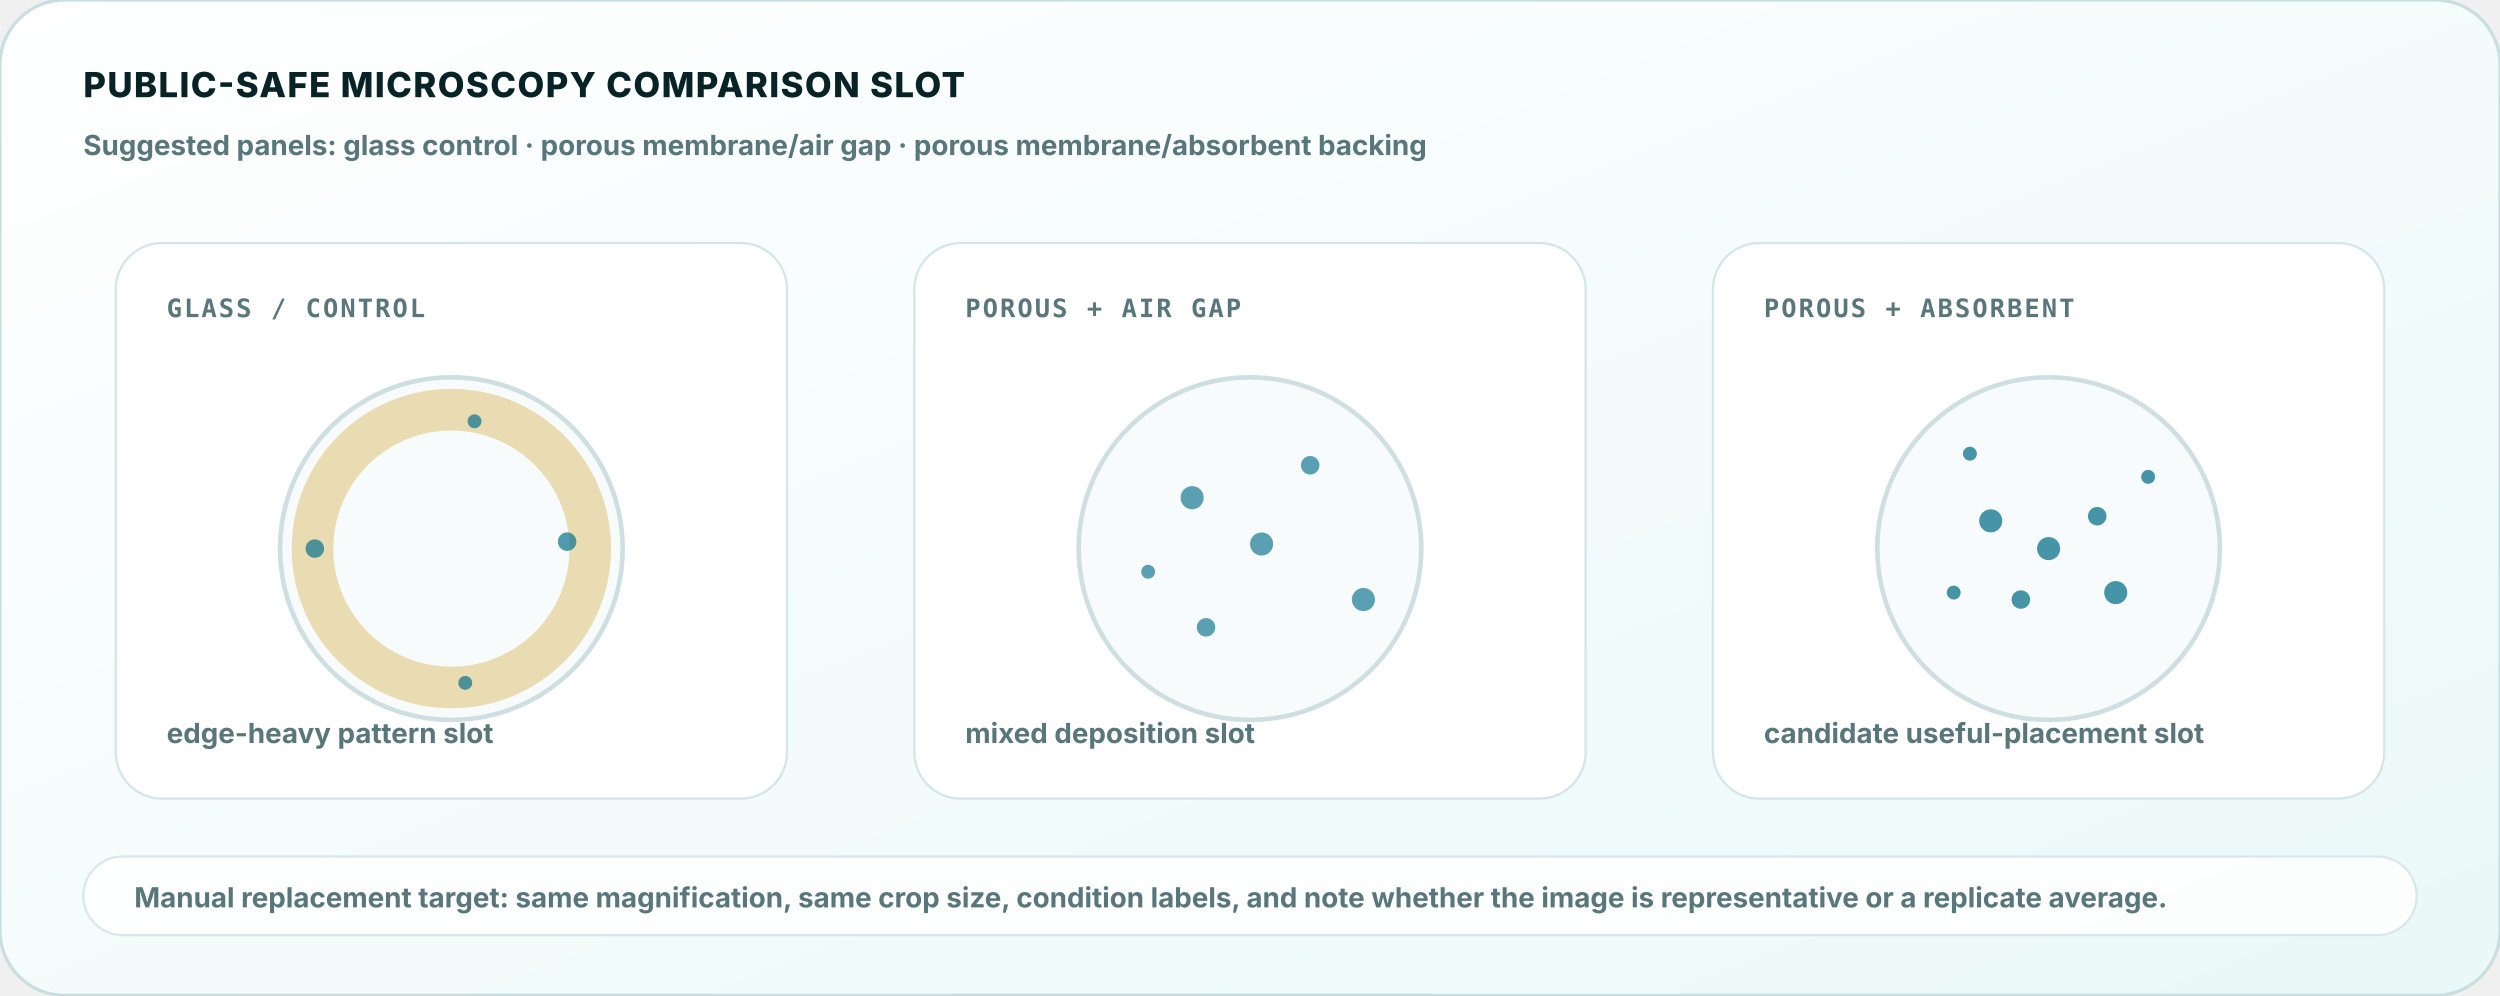
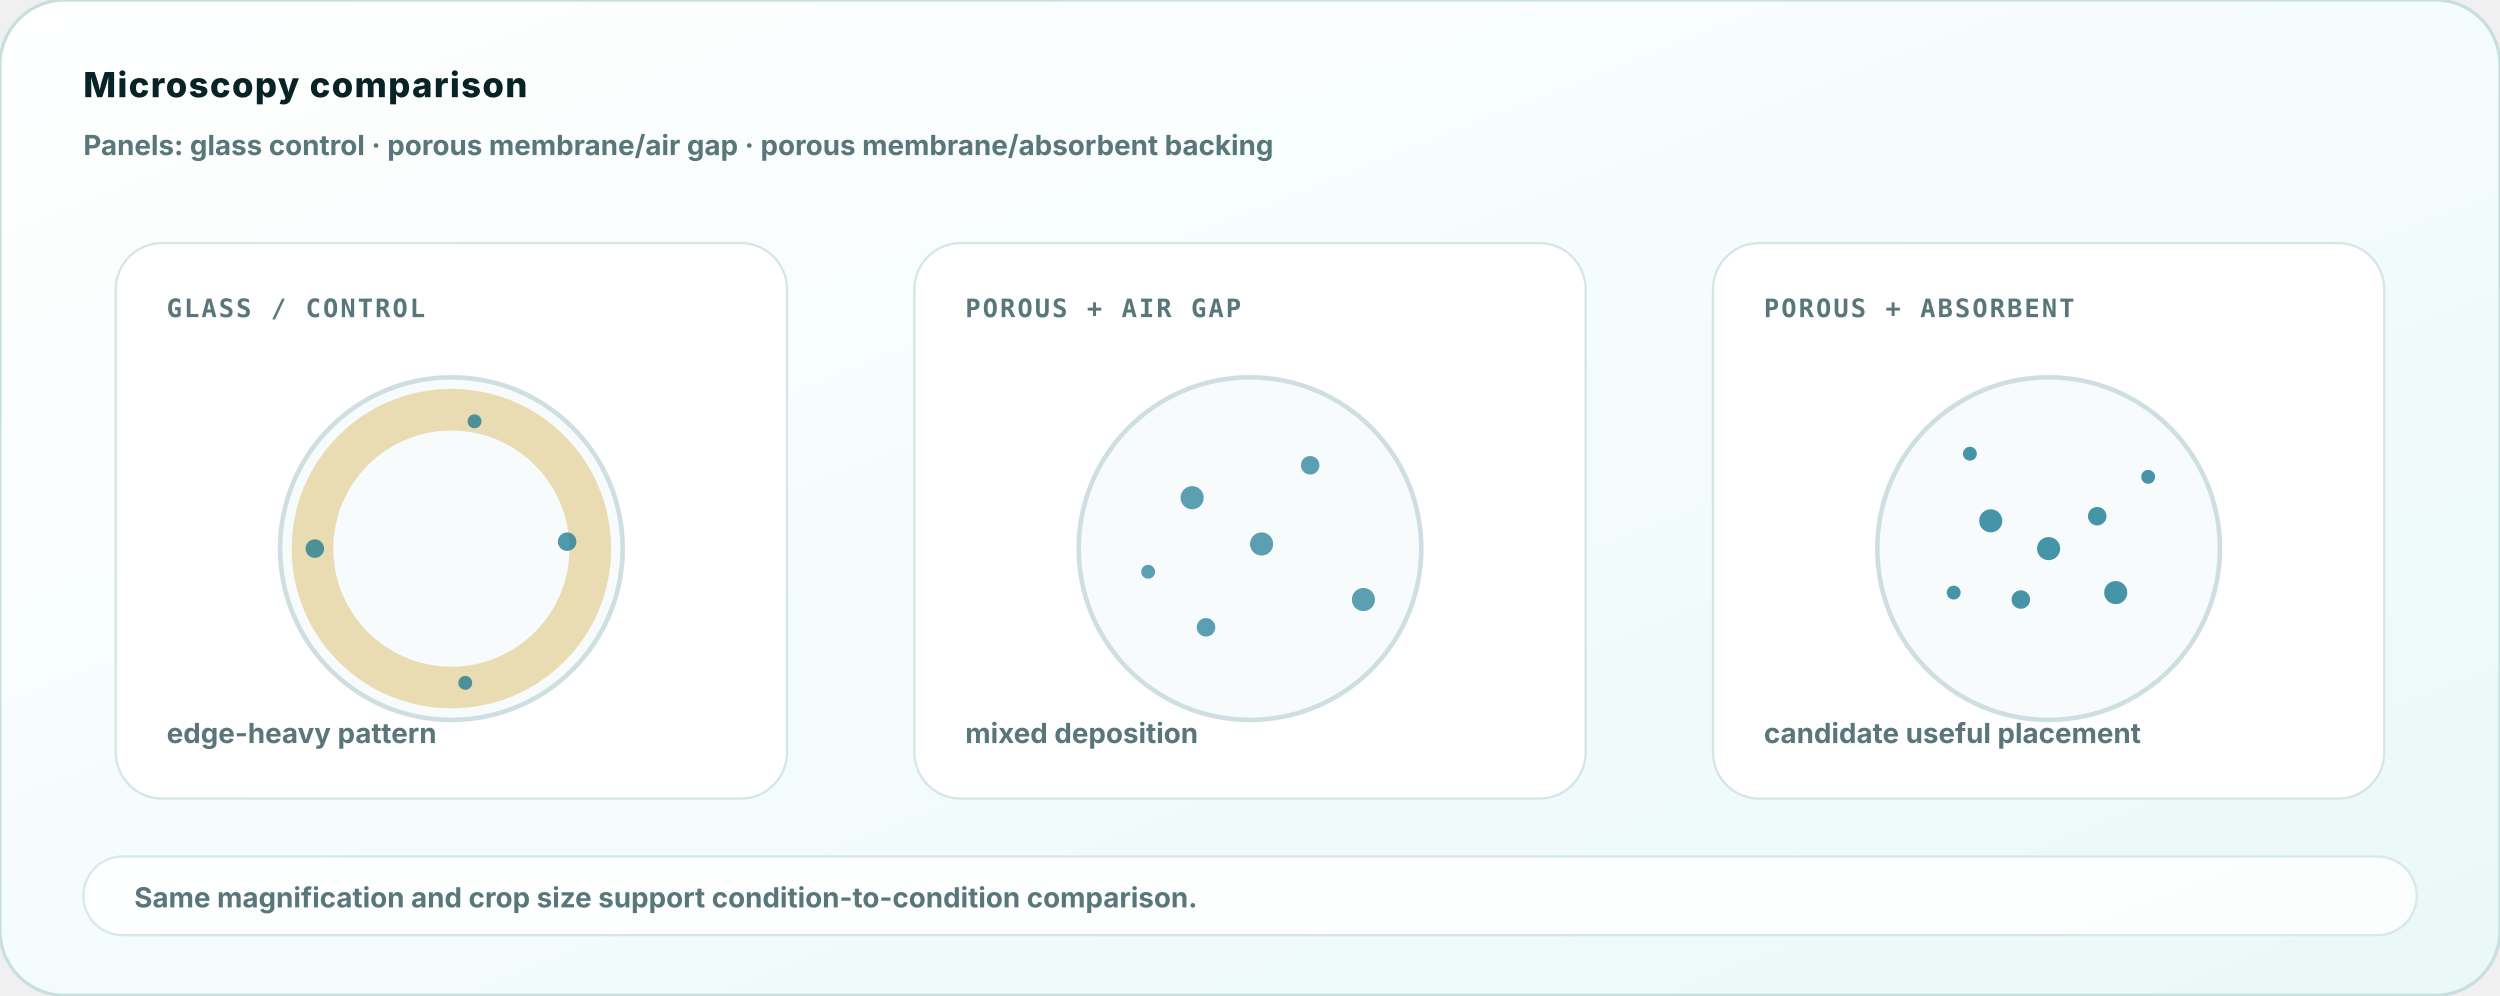
<svg xmlns="http://www.w3.org/2000/svg" viewBox="0 0 1080 430" role="img" aria-labelledby="title desc">
  <defs>
    <linearGradient id="bg" x1="0" y1="0" x2="1" y2="1">
      <stop offset="0" stop-color="#ffffff" />
      <stop offset="1" stop-color="#eaf8f8" />
    </linearGradient>
    <style>
    .card{fill:url(#bg);stroke:#c9dedf;stroke-width:1.4}.ink{fill:#082325}.muted{fill:#59777b}.teal{fill:#08708b}.line{stroke:#08708b;stroke-width:3;fill:none;stroke-linecap:round;stroke-linejoin:round}.grid{stroke:#d9e9ea;stroke-width:1}.dash{stroke:#8bbdc7;stroke-width:2;stroke-dasharray:6 6;fill:none}.label{font-family:Inter,Arial,sans-serif;font-weight:800;font-size:15px;letter-spacing:.04em}.small{font-family:Inter,Arial,sans-serif;font-weight:650;font-size:12px}.mono{font-family:ui-monospace,SFMono-Regular,Consolas,monospace;font-weight:760;font-size:11px;letter-spacing:.08em}
  </style>
  </defs>
  <rect width="1080" height="430" rx="28" class="card" />
-   <text x="36" y="42" class="label ink">PUBLIC-SAFE MICROSCOPY COMPARISON SLOT</text>
-   <text x="36" y="67" class="small muted">Suggested panels: glass control · porous membrane/air gap · porous membrane/absorbent backing</text>
+   <text x="36" y="42" class="label ink">Microscopy comparison</text>
+   <text x="36" y="67" class="small muted">Panels: glass control · porous membrane/air gap · porous membrane/absorbent backing</text>
  <g transform="translate(50 105)">
    <g>
      <rect width="290" height="240" rx="20" fill="#fff" stroke="#d4e6e8" />
      <text x="22" y="32" class="mono muted">GLASS / CONTROL</text>
      <circle cx="145" cy="132" r="74" fill="#f8fbfb" stroke="#cfdfe1" stroke-width="2" />
      <circle cx="145" cy="132" r="60" fill="none" stroke="#d6b65b" stroke-width="18" opacity=".45" />
      <g fill="#08708b" opacity=".70">
        <circle cx="86" cy="132" r="4" />
        <circle cx="195" cy="129" r="4" />
        <circle cx="155" cy="77" r="3" />
        <circle cx="151" cy="190" r="3" />
      </g>
-       <text x="22" y="216" class="small muted">edge-heavy pattern slot</text>
+       <text x="22" y="216" class="small muted">edge-heavy pattern</text>
    </g>
    <g transform="translate(345 0)">
      <rect width="290" height="240" rx="20" fill="#fff" stroke="#d4e6e8" />
      <text x="22" y="32" class="mono muted">POROUS + AIR GAP</text>
      <circle cx="145" cy="132" r="74" fill="#f8fbfb" stroke="#cfdfe1" stroke-width="2" />
      <g fill="#08708b" opacity=".66">
        <circle cx="120" cy="110" r="5" />
        <circle cx="150" cy="130" r="5" />
        <circle cx="171" cy="96" r="4" />
        <circle cx="126" cy="166" r="4" />
        <circle cx="194" cy="154" r="5" />
        <circle cx="101" cy="142" r="3" />
      </g>
-       <text x="22" y="216" class="small muted">mixed deposition slot</text>
+       <text x="22" y="216" class="small muted">mixed deposition</text>
    </g>
    <g transform="translate(690 0)">
      <rect width="290" height="240" rx="20" fill="#fff" stroke="#d4e6e8" />
      <text x="22" y="32" class="mono muted">POROUS + ABSORBENT</text>
      <circle cx="145" cy="132" r="74" fill="#f8fbfb" stroke="#cfdfe1" stroke-width="2" />
      <g fill="#08708b" opacity=".74">
        <circle cx="145" cy="132" r="5" />
        <circle cx="120" cy="120" r="5" />
        <circle cx="166" cy="118" r="4" />
        <circle cx="133" cy="154" r="4" />
        <circle cx="174" cy="151" r="5" />
        <circle cx="104" cy="151" r="3" />
        <circle cx="188" cy="101" r="3" />
        <circle cx="111" cy="91" r="3" />
      </g>
-       <text x="22" y="216" class="small muted">candidate useful-placement slot</text>
+       <text x="22" y="216" class="small muted">candidate useful placement</text>
    </g>
  </g>
  <rect x="36" y="370" width="1008" height="34" rx="17" fill="#ffffff" opacity=".86" stroke="#d4e6e8" />
-   <text x="58" y="392" class="small muted">Manual replacement target: same magnification, same crop size, condition labels, and note whether the image is representative or a replicate average.</text>
+   <text x="58" y="392" class="small muted">Same magnification and crop size support condition-to-condition comparison.</text>
</svg>
